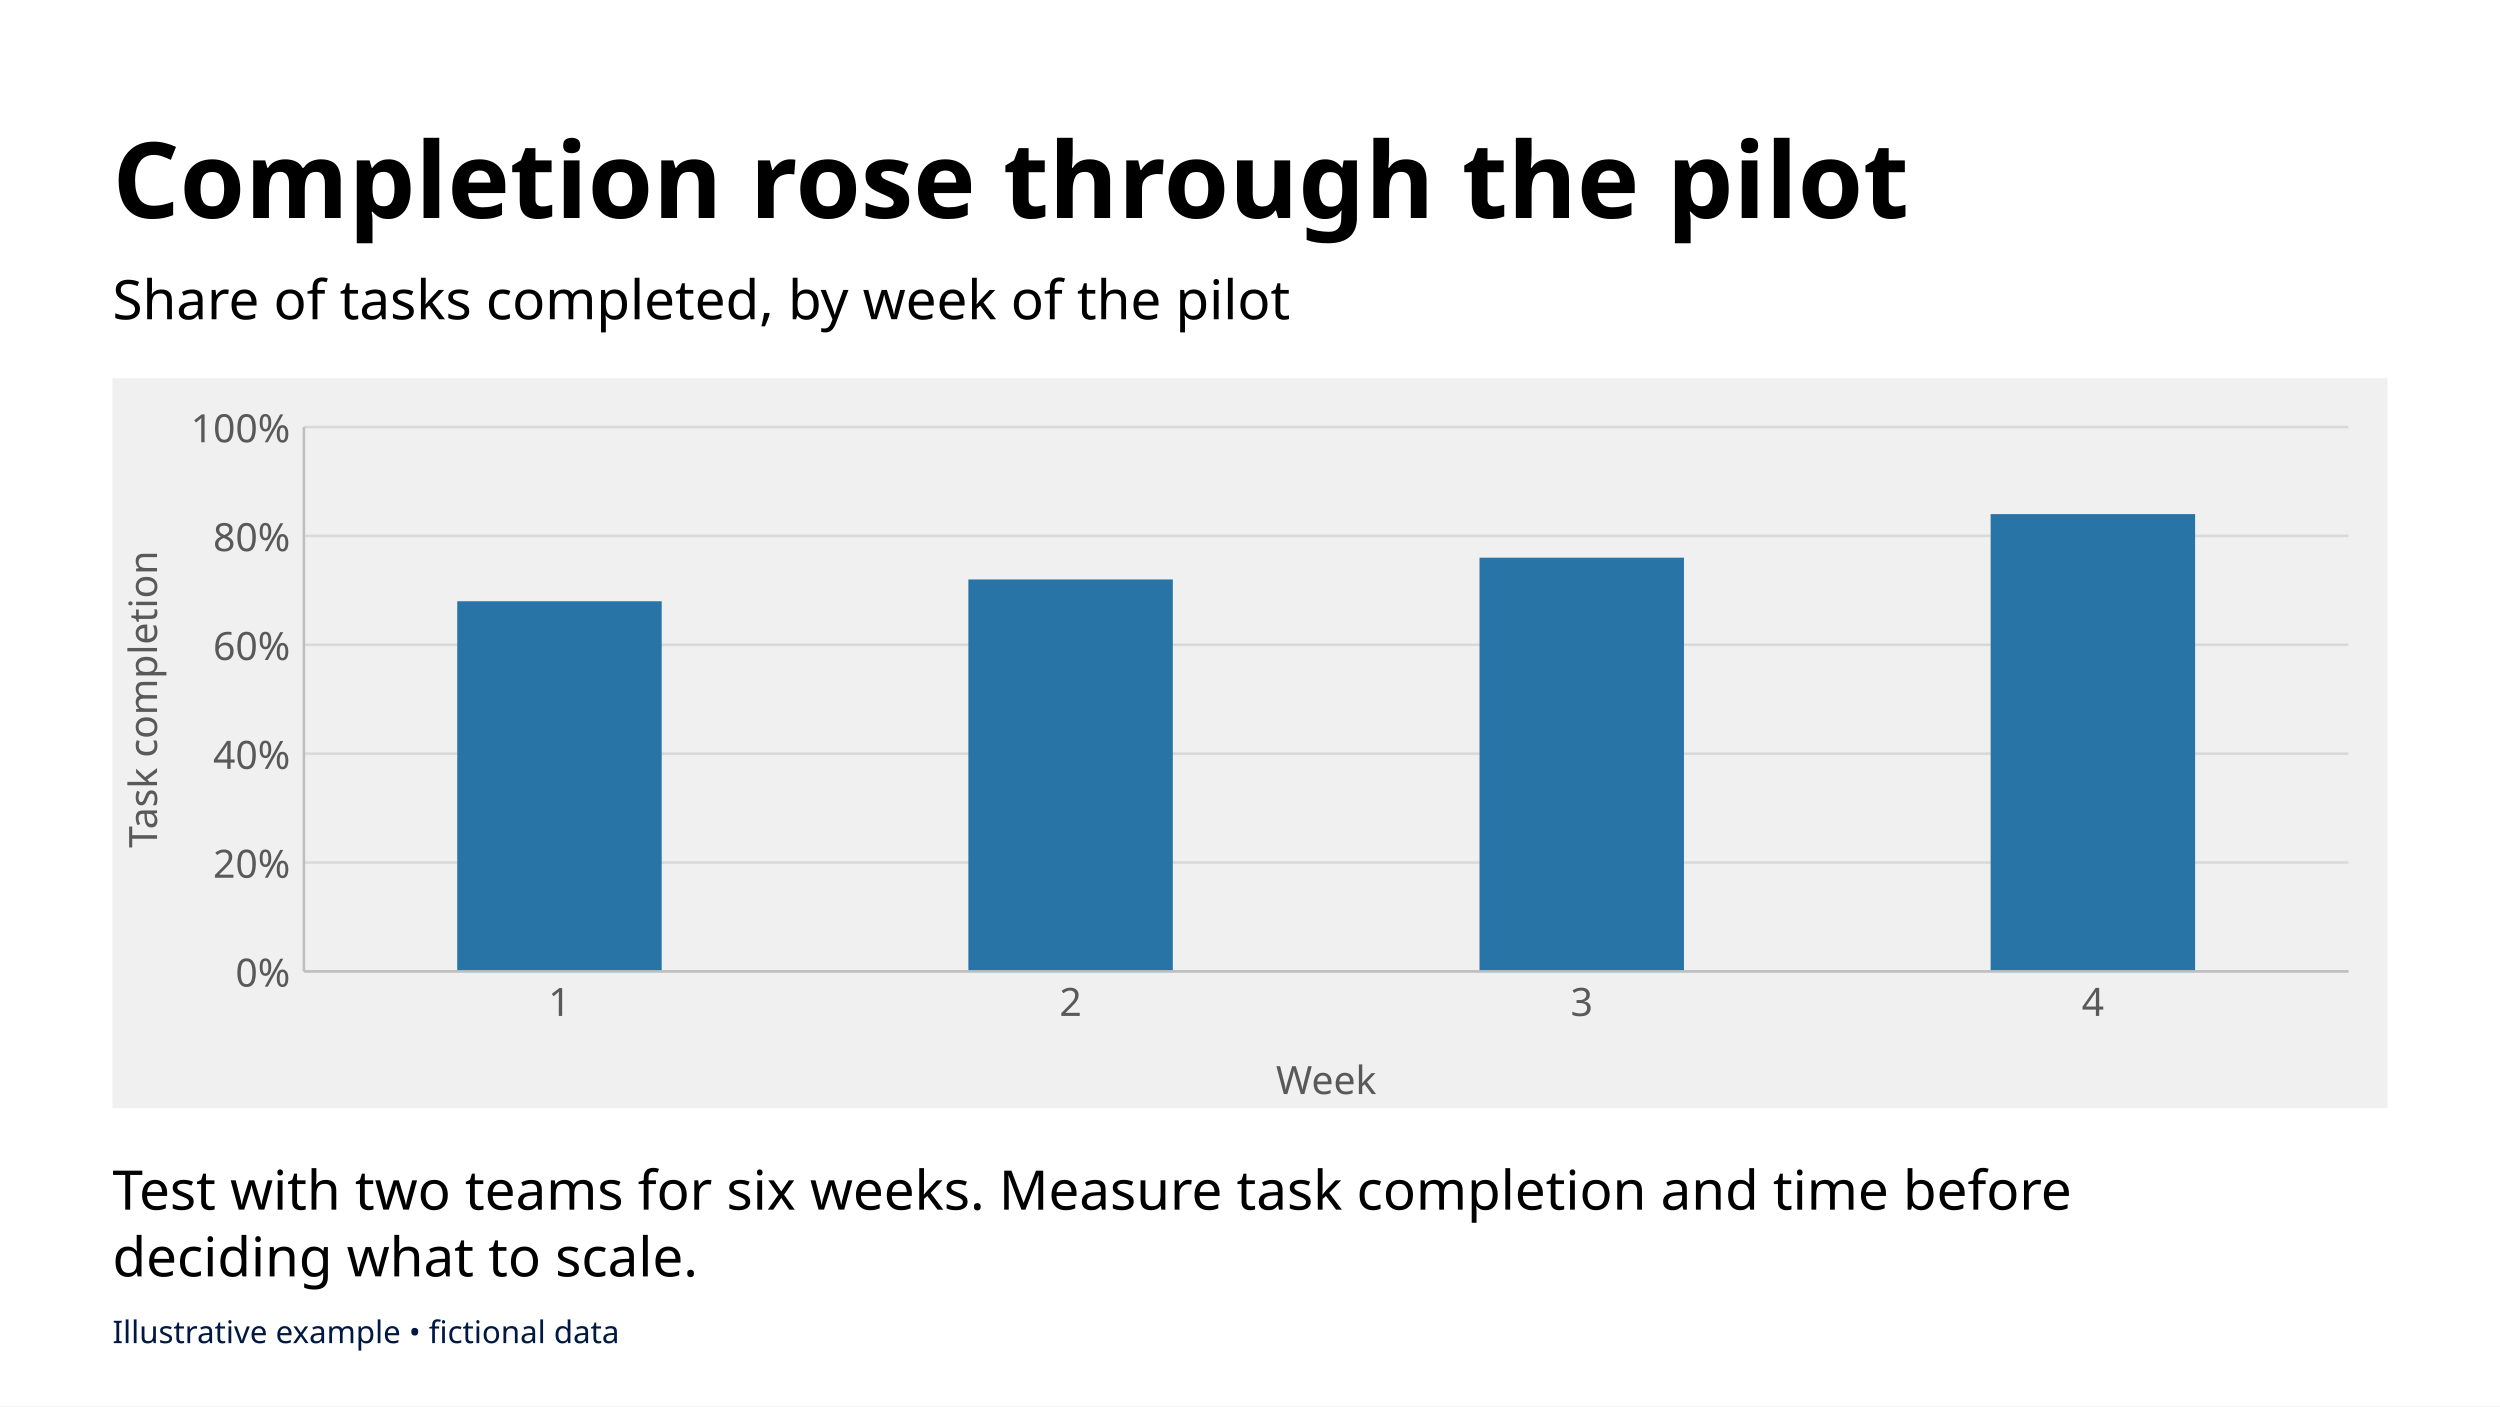
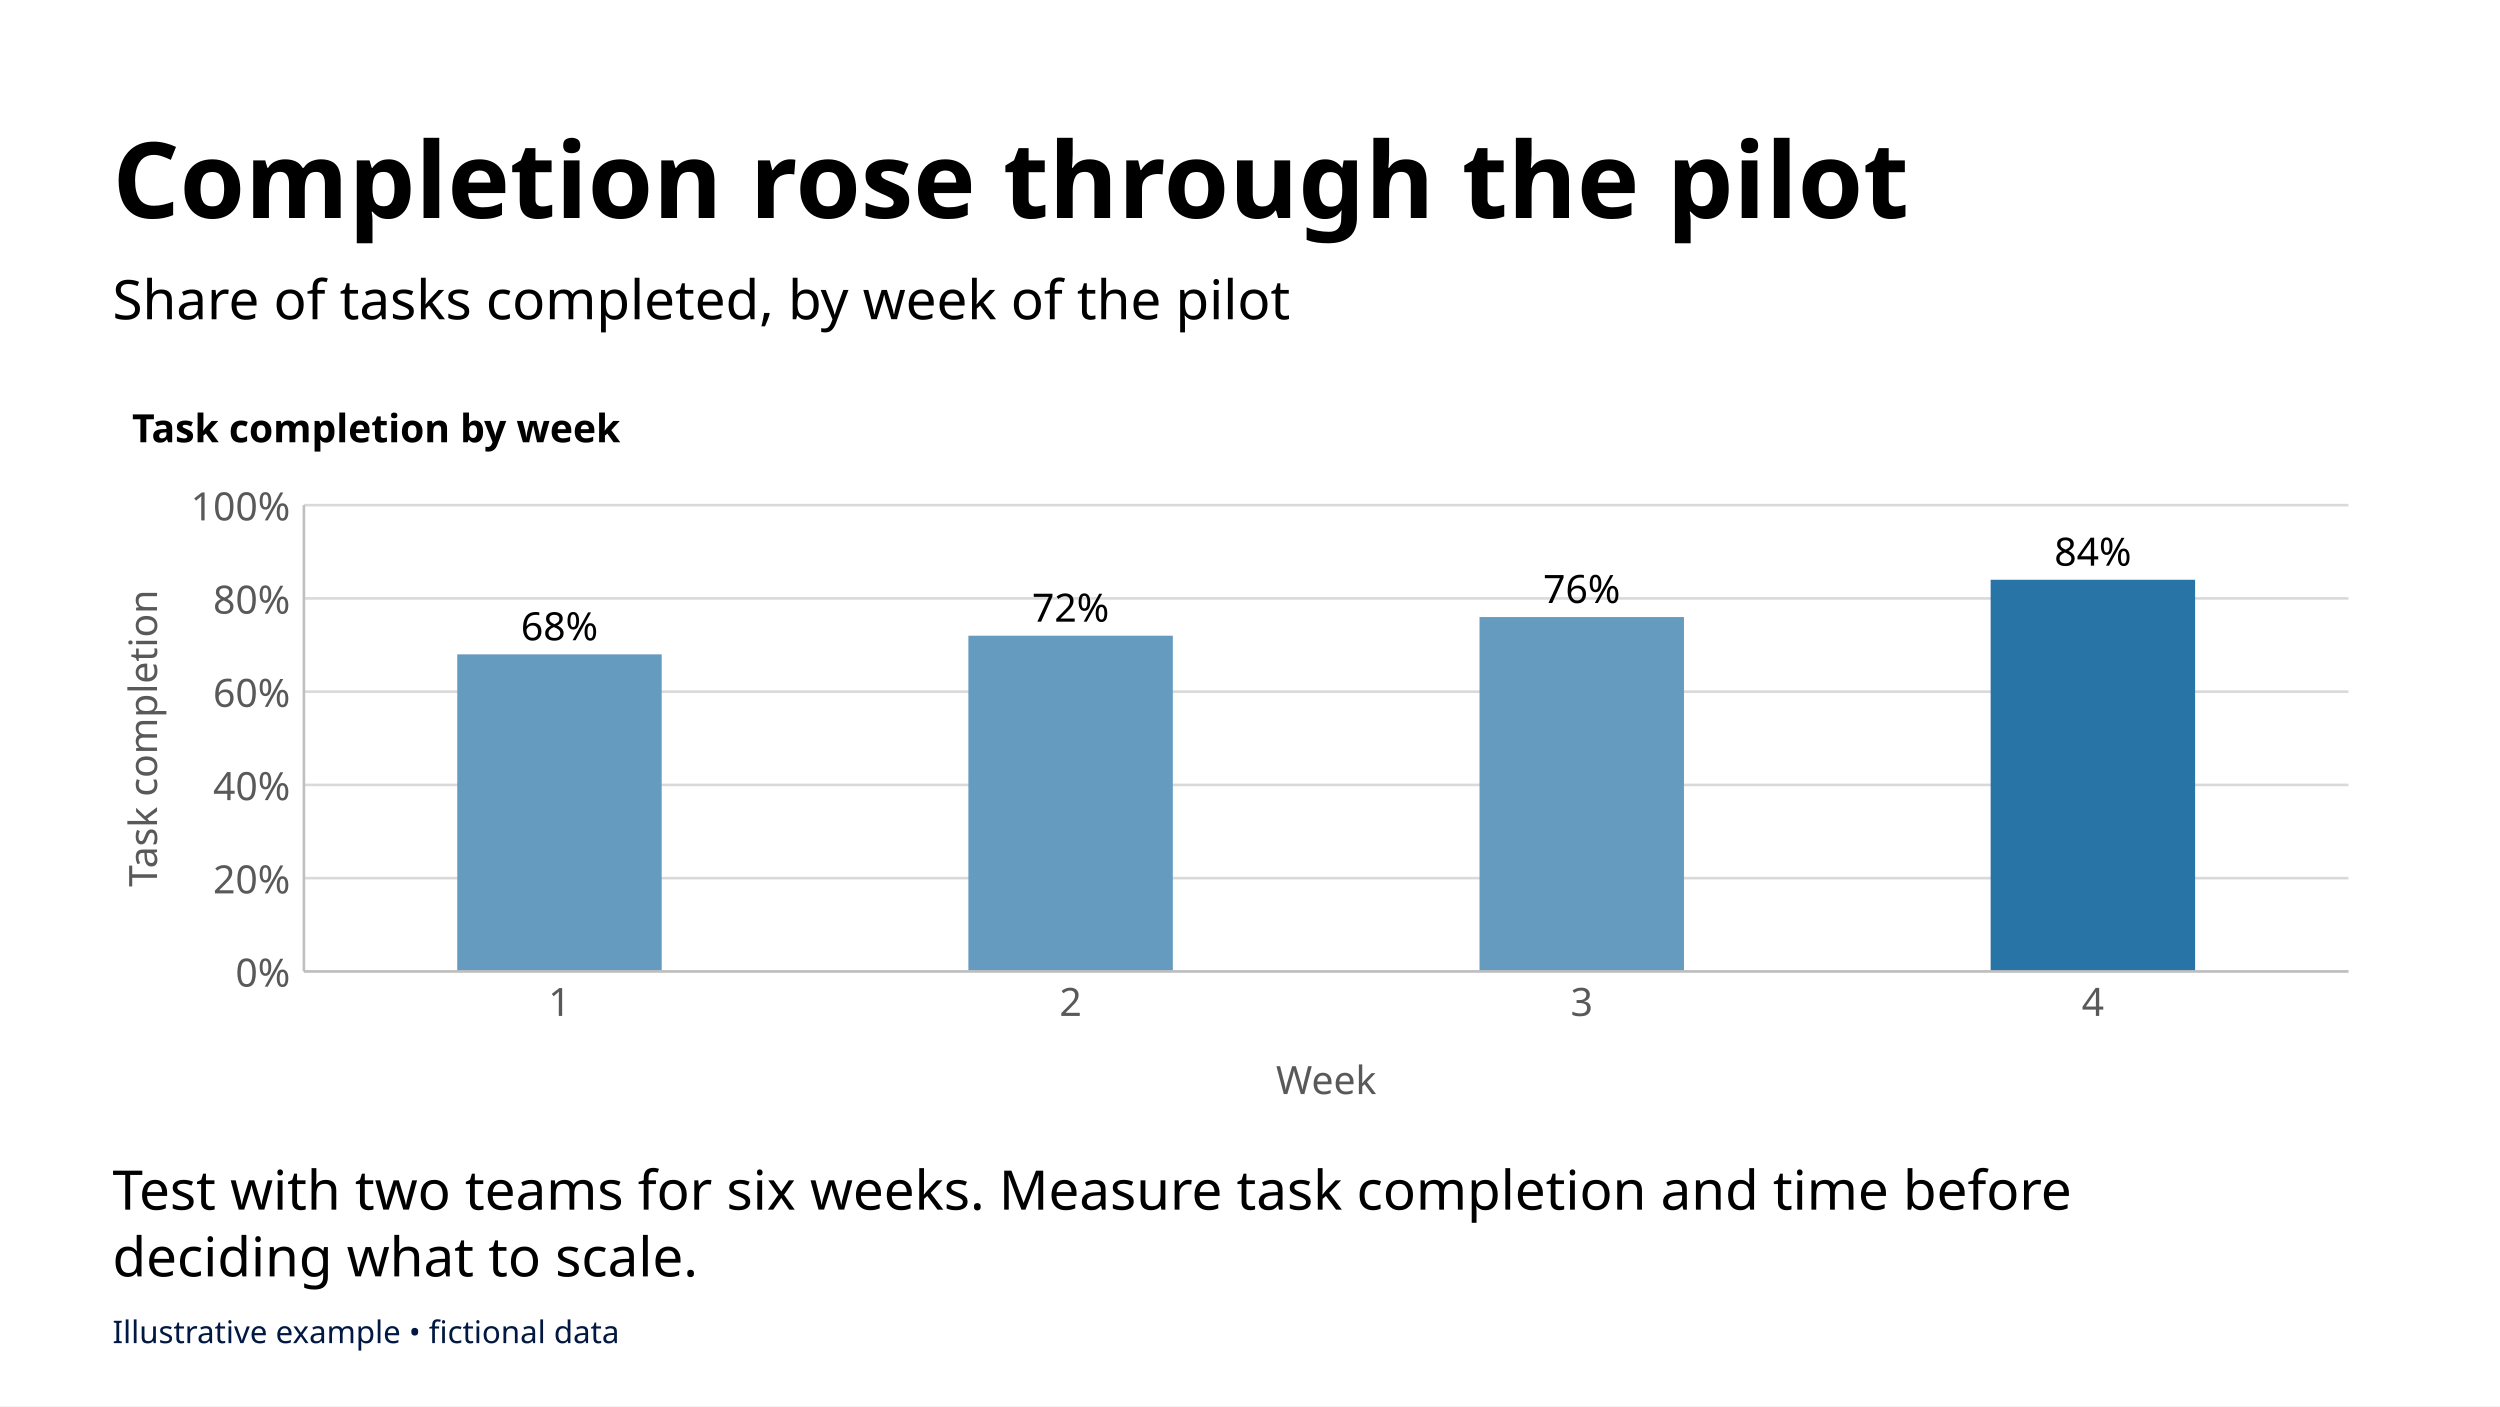
<svg xmlns="http://www.w3.org/2000/svg" aria-label="Completion rose through the pilot" aria-roledescription="slide" height="720" role="group" viewBox="0 0 1280 720" width="1280">
  <rect aria-hidden="true" fill="#FFFFFF" height="720" opacity="1" width="1280" x="0" y="0" />
  <g>
    <text fill="#000000" font-family="Aptos Display, sans-serif" font-size="54" font-weight="700" style="white-space:pre" text-anchor="start" x="57.6" xml:space="preserve" y="111.6">Completion rose through the pilot</text>
  </g>
  <g>
    <text fill="#000000" font-family="Aptos, sans-serif" font-size="28" font-weight="400" style="white-space:pre" text-anchor="start" x="57.6" xml:space="preserve" y="163.48">Share of tasks completed, by week of the pilot</text>
  </g>
  <g>
-     <rect fill="#F0F0F0" height="373.72" width="1164.8" x="57.6" y="193.64" />
+     <g>
+       <text fill="#000000" font-family="Aptos, sans-serif" font-size="20" font-weight="700" style="white-space:pre" text-anchor="start" x="67.6" xml:space="preserve" y="226.44">Task completion by week</text>
+     </g>
    <g>
      <text fill="#595959" font-family="Aptos, sans-serif" font-size="20" font-weight="400" style="white-space:pre" text-anchor="middle" x="286.45" xml:space="preserve" y="520.16">1</text>
    </g>
    <g>
      <text fill="#595959" font-family="Aptos, sans-serif" font-size="20" font-weight="400" style="white-space:pre" text-anchor="middle" x="548.15" xml:space="preserve" y="520.16">2</text>
    </g>
    <g>
      <text fill="#595959" font-family="Aptos, sans-serif" font-size="20" font-weight="400" style="white-space:pre" text-anchor="middle" x="809.85" xml:space="preserve" y="520.16">3</text>
    </g>
    <g>
      <text fill="#595959" font-family="Aptos, sans-serif" font-size="20" font-weight="400" style="white-space:pre" text-anchor="middle" x="1071.55" xml:space="preserve" y="520.16">4</text>
    </g>
    <line stroke="#D9D9D9" stroke-width="1.333" x1="155.6" x2="1202.4" y1="497.36" y2="497.36" />
    <g>
      <text fill="#595959" font-family="Aptos, sans-serif" font-size="20" font-weight="400" style="white-space:pre" text-anchor="end" x="148.6" xml:space="preserve" y="505.16">0%</text>
    </g>
-     <line stroke="#D9D9D9" stroke-width="1.333" x1="155.6" x2="1202.4" y1="441.616" y2="441.616" />
+     <line stroke="#D9D9D9" stroke-width="1.333" x1="155.6" x2="1202.4" y1="449.616" y2="449.616" />
    <g>
-       <text fill="#595959" font-family="Aptos, sans-serif" font-size="20" font-weight="400" style="white-space:pre" text-anchor="end" x="148.6" xml:space="preserve" y="449.416">20%</text>
+       <text fill="#595959" font-family="Aptos, sans-serif" font-size="20" font-weight="400" style="white-space:pre" text-anchor="end" x="148.6" xml:space="preserve" y="457.416">20%</text>
    </g>
-     <line stroke="#D9D9D9" stroke-width="1.333" x1="155.6" x2="1202.4" y1="385.872" y2="385.872" />
+     <line stroke="#D9D9D9" stroke-width="1.333" x1="155.6" x2="1202.4" y1="401.872" y2="401.872" />
    <g>
-       <text fill="#595959" font-family="Aptos, sans-serif" font-size="20" font-weight="400" style="white-space:pre" text-anchor="end" x="148.6" xml:space="preserve" y="393.672">40%</text>
+       <text fill="#595959" font-family="Aptos, sans-serif" font-size="20" font-weight="400" style="white-space:pre" text-anchor="end" x="148.6" xml:space="preserve" y="409.672">40%</text>
    </g>
-     <line stroke="#D9D9D9" stroke-width="1.333" x1="155.6" x2="1202.4" y1="330.128" y2="330.128" />
+     <line stroke="#D9D9D9" stroke-width="1.333" x1="155.6" x2="1202.4" y1="354.128" y2="354.128" />
    <g>
-       <text fill="#595959" font-family="Aptos, sans-serif" font-size="20" font-weight="400" style="white-space:pre" text-anchor="end" x="148.6" xml:space="preserve" y="337.928">60%</text>
+       <text fill="#595959" font-family="Aptos, sans-serif" font-size="20" font-weight="400" style="white-space:pre" text-anchor="end" x="148.6" xml:space="preserve" y="361.928">60%</text>
    </g>
-     <line stroke="#D9D9D9" stroke-width="1.333" x1="155.6" x2="1202.4" y1="274.384" y2="274.384" />
+     <line stroke="#D9D9D9" stroke-width="1.333" x1="155.6" x2="1202.4" y1="306.384" y2="306.384" />
    <g>
-       <text fill="#595959" font-family="Aptos, sans-serif" font-size="20" font-weight="400" style="white-space:pre" text-anchor="end" x="148.6" xml:space="preserve" y="282.184">80%</text>
+       <text fill="#595959" font-family="Aptos, sans-serif" font-size="20" font-weight="400" style="white-space:pre" text-anchor="end" x="148.6" xml:space="preserve" y="314.184">80%</text>
    </g>
-     <line stroke="#D9D9D9" stroke-width="1.333" x1="155.6" x2="1202.4" y1="218.64" y2="218.64" />
+     <line stroke="#D9D9D9" stroke-width="1.333" x1="155.6" x2="1202.4" y1="258.64" y2="258.64" />
    <g>
-       <text fill="#595959" font-family="Aptos, sans-serif" font-size="20" font-weight="400" style="white-space:pre" text-anchor="end" x="148.6" xml:space="preserve" y="226.44">100%</text>
+       <text fill="#595959" font-family="Aptos, sans-serif" font-size="20" font-weight="400" style="white-space:pre" text-anchor="end" x="148.6" xml:space="preserve" y="266.44">100%</text>
    </g>
-     <rect fill="#2874A6" height="189.53" width="104.68" x="234.11" y="307.83" />
-     <rect fill="#2874A6" height="200.678" width="104.68" x="495.81" y="296.682" />
-     <rect fill="#2874A6" height="211.827" width="104.68" x="757.51" y="285.533" />
-     <rect fill="#2874A6" height="234.125" width="104.68" x="1019.21" y="263.235" />
-     <line stroke="#BFBFBF" stroke-width="1.333" x1="155.6" x2="155.6" y1="218.64" y2="497.36" />
+     <rect fill="#649BBF" height="162.33" width="104.68" x="234.11" y="335.03" />
+     <rect fill="#649BBF" height="171.878" width="104.68" x="495.81" y="325.482" />
+     <rect fill="#649BBF" height="181.427" width="104.68" x="757.51" y="315.933" />
+     <rect fill="#2874A6" height="200.525" width="104.68" x="1019.21" y="296.835" />
+     <g>
+       <text fill="#000000" font-family="Aptos, sans-serif" font-size="20" font-weight="400" style="white-space:pre" text-anchor="middle" x="286.45" xml:space="preserve" y="327.83">68%</text>
+     </g>
+     <g>
+       <text fill="#000000" font-family="Aptos, sans-serif" font-size="20" font-weight="400" style="white-space:pre" text-anchor="middle" x="548.15" xml:space="preserve" y="318.282">72%</text>
+     </g>
+     <g>
+       <text fill="#000000" font-family="Aptos, sans-serif" font-size="20" font-weight="400" style="white-space:pre" text-anchor="middle" x="809.85" xml:space="preserve" y="308.733">76%</text>
+     </g>
+     <g>
+       <text fill="#000000" font-family="Aptos, sans-serif" font-size="20" font-weight="400" style="white-space:pre" text-anchor="middle" x="1071.55" xml:space="preserve" y="289.635">84%</text>
+     </g>
+     <line stroke="#BFBFBF" stroke-width="1.333" x1="155.6" x2="155.6" y1="258.64" y2="497.36" />
    <line stroke="#BFBFBF" stroke-width="1.333" x1="155.6" x2="1202.4" y1="497.36" y2="497.36" />
    <g>
      <text fill="#595959" font-family="Aptos, sans-serif" font-size="20" font-weight="400" style="white-space:pre" text-anchor="middle" x="679" xml:space="preserve" y="560.16">Week</text>
    </g>
-     <g transform="rotate(-90 72.6 358)">
+     <g transform="rotate(-90 72.6 378)">
      <g>
-         <text fill="#595959" font-family="Aptos, sans-serif" font-size="20" font-weight="400" style="white-space:pre" text-anchor="middle" x="72.6" xml:space="preserve" y="365.8">Task completion</text>
+         <text fill="#595959" font-family="Aptos, sans-serif" font-size="20" font-weight="400" style="white-space:pre" text-anchor="middle" x="72.6" xml:space="preserve" y="385.8">Task completion</text>
      </g>
    </g>
  </g>
  <g>
    <text fill="#000000" font-family="Aptos, sans-serif" font-size="28" font-weight="400" style="white-space:pre" text-anchor="start" x="57.6" xml:space="preserve" y="619.36">Test with two teams for six weeks. Measure task completion and time before </text>
    <text fill="#000000" font-family="Aptos, sans-serif" font-size="28" font-weight="400" style="white-space:pre" text-anchor="start" x="57.6" xml:space="preserve" y="653.52">deciding what to scale.</text>
  </g>
  <g />
  <g>
    <g>
      <g>
        <text fill="#011842" font-family="Aptos, sans-serif" font-size="16" font-weight="400" style="white-space:pre" text-anchor="start" x="57.6" xml:space="preserve" y="687.68">Illustrative example • fictional data</text>
      </g>
    </g>
  </g>
</svg>
